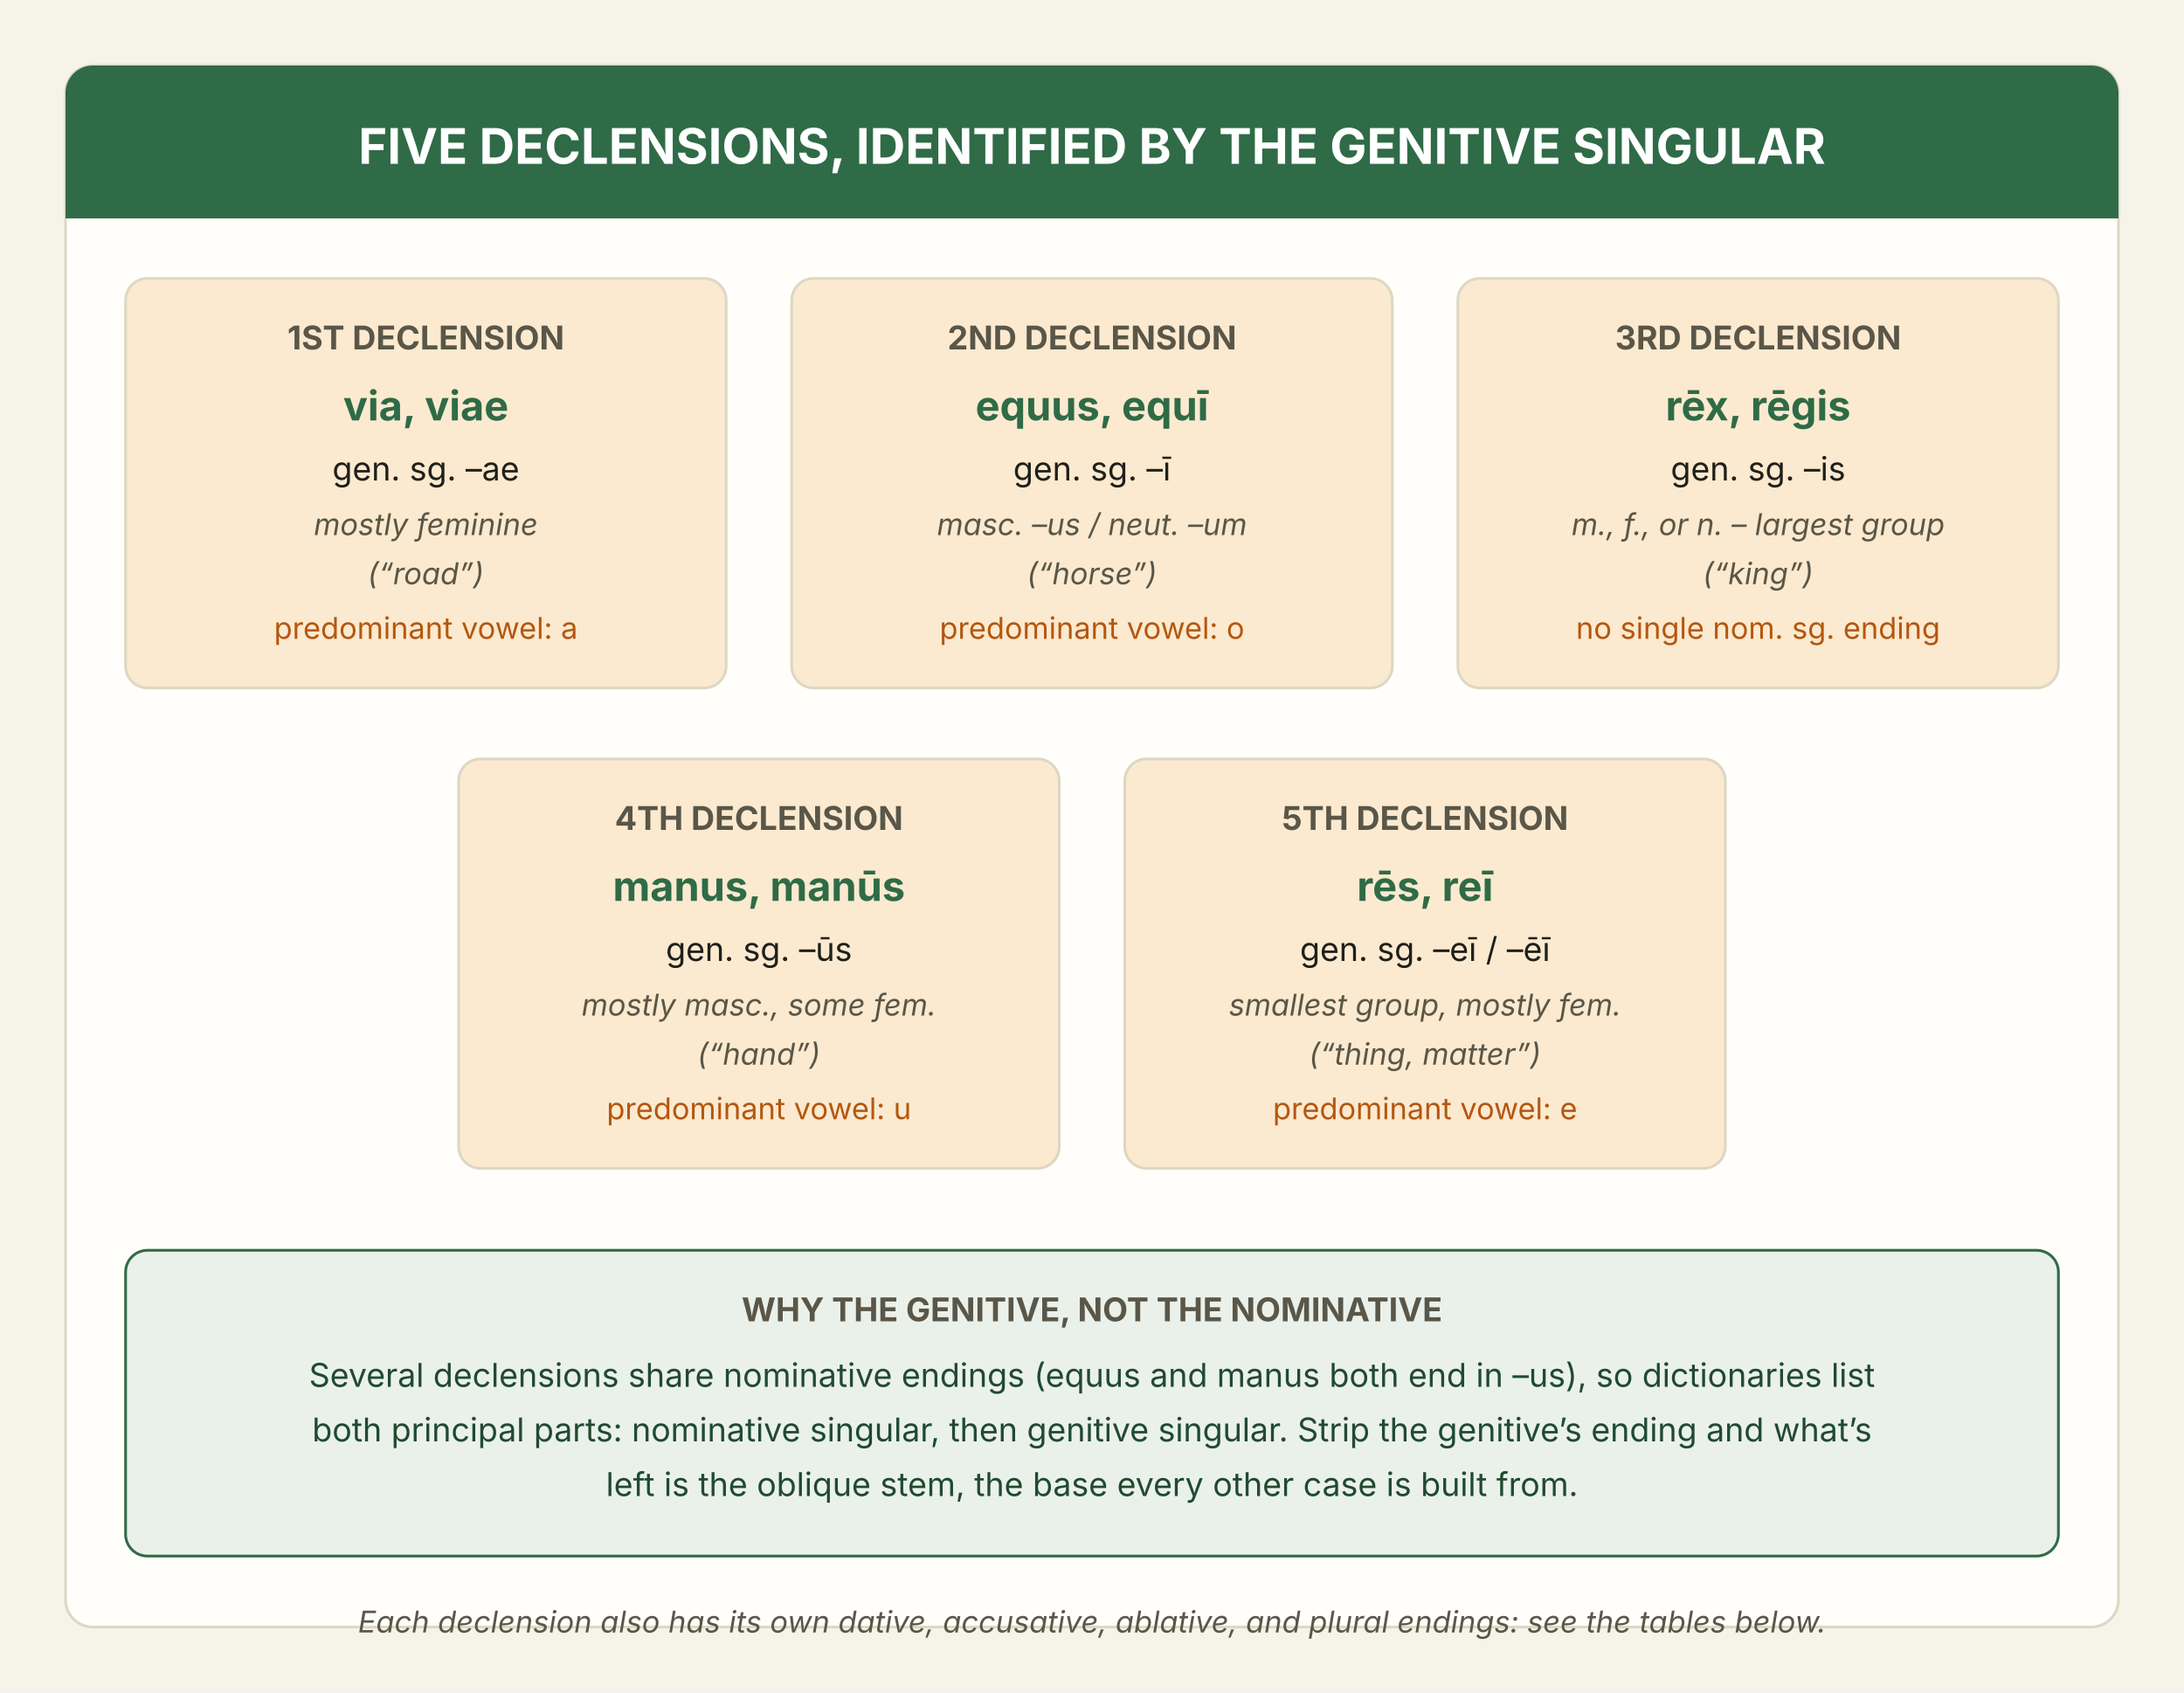
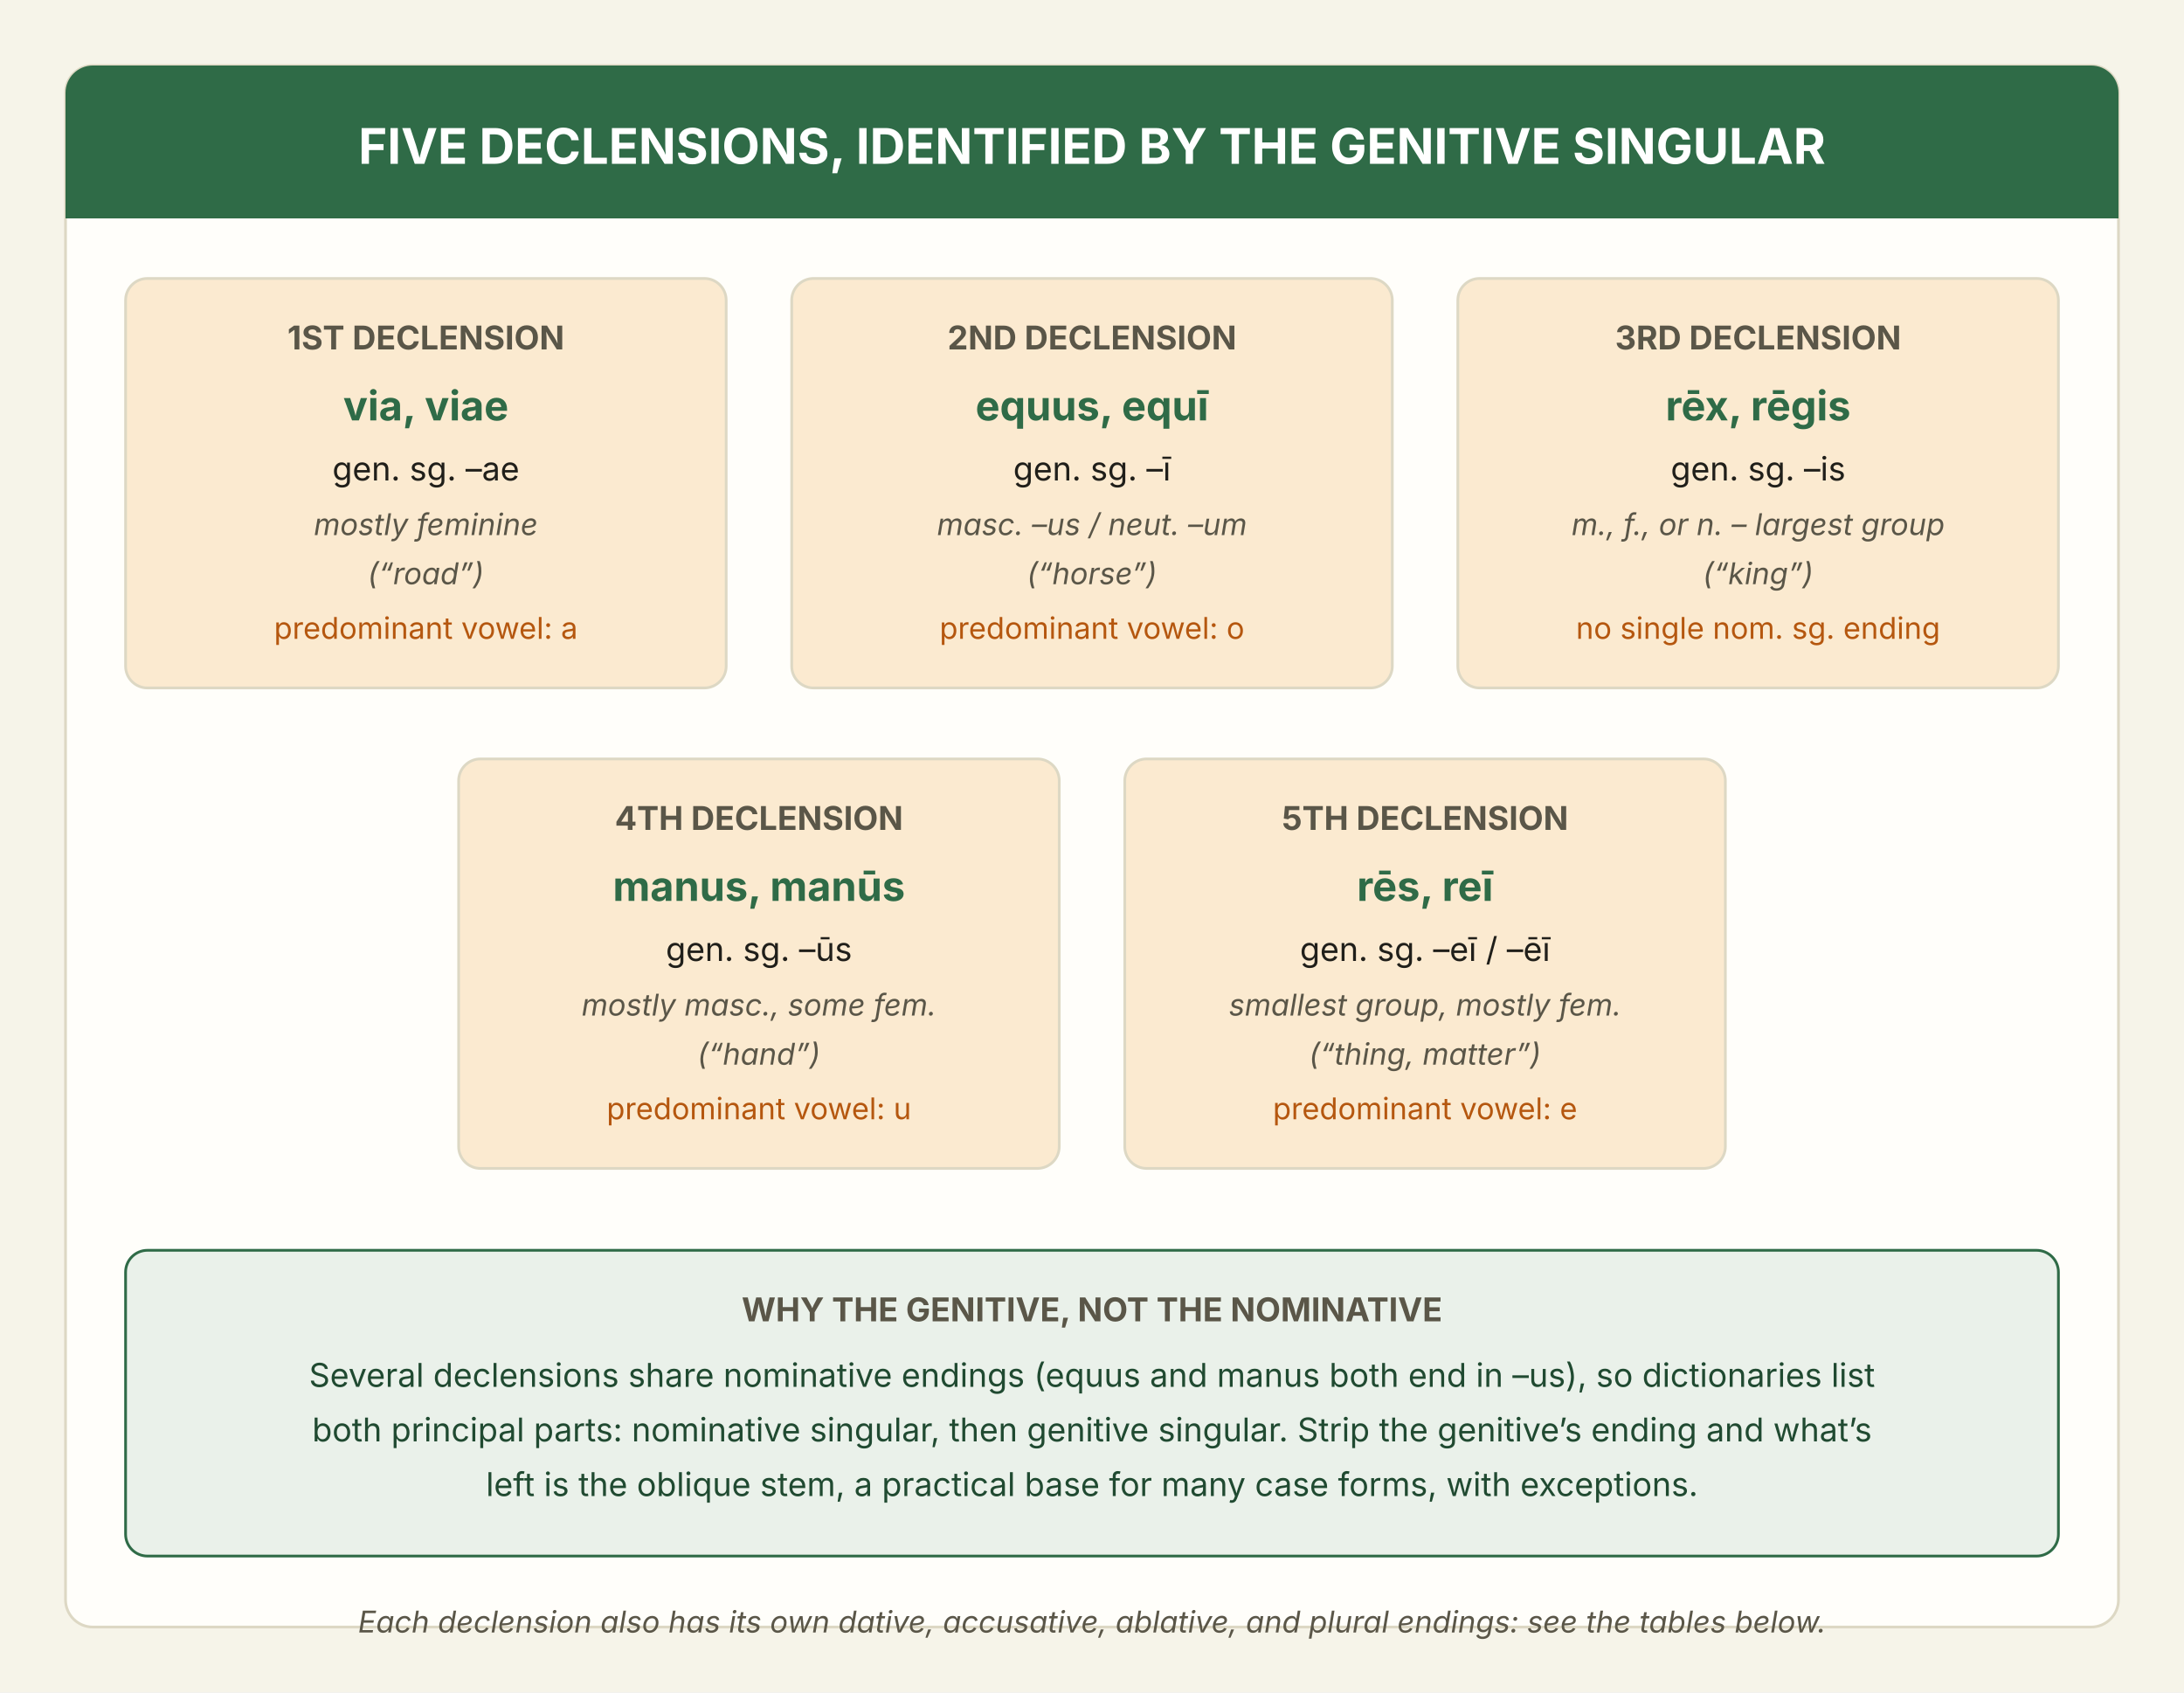
<svg xmlns="http://www.w3.org/2000/svg" viewBox="0 0 800 620" font-family="system-ui, -apple-system, sans-serif">
  <rect width="800" height="620" fill="#f6f4e9" />
  <rect x="24" y="24" width="752" height="572" rx="10" fill="#fffefa" stroke="#ddd8c4" />
  <rect x="24" y="24" width="752" height="56" rx="10" fill="#2f6b47" />
  <rect x="24" y="60" width="752" height="20" fill="#2f6b47" />
  <text x="400" y="60" text-anchor="middle" fill="#ffffff" font-size="18" font-weight="700">FIVE DECLENSIONS, IDENTIFIED BY THE GENITIVE SINGULAR</text>
  <rect x="46" y="102" width="220" height="150" rx="8" fill="#fbead0" stroke="#ddd8c4" />
  <rect x="290" y="102" width="220" height="150" rx="8" fill="#fbead0" stroke="#ddd8c4" />
  <rect x="534" y="102" width="220" height="150" rx="8" fill="#fbead0" stroke="#ddd8c4" />
  <text x="156" y="128" text-anchor="middle" fill="#5a5648" font-size="12" font-weight="700">1ST DECLENSION</text>
  <text x="156" y="154" text-anchor="middle" fill="#2f6b47" font-size="15" font-weight="700">via, viae</text>
  <text x="156" y="176" text-anchor="middle" fill="#201f1a" font-size="12">gen. sg. –ae</text>
  <text x="156" y="196" text-anchor="middle" fill="#5a5648" font-size="11" font-style="italic">mostly feminine</text>
  <text x="156" y="214" text-anchor="middle" fill="#5a5648" font-size="11" font-style="italic">(“road”)</text>
  <text x="156" y="234" text-anchor="middle" fill="#b5570f" font-size="11">predominant vowel: a</text>
  <text x="400" y="128" text-anchor="middle" fill="#5a5648" font-size="12" font-weight="700">2ND DECLENSION</text>
  <text x="400" y="154" text-anchor="middle" fill="#2f6b47" font-size="15" font-weight="700">equus, equī</text>
  <text x="400" y="176" text-anchor="middle" fill="#201f1a" font-size="12">gen. sg. –ī</text>
  <text x="400" y="196" text-anchor="middle" fill="#5a5648" font-size="11" font-style="italic">masc. –us / neut. –um</text>
  <text x="400" y="214" text-anchor="middle" fill="#5a5648" font-size="11" font-style="italic">(“horse”)</text>
  <text x="400" y="234" text-anchor="middle" fill="#b5570f" font-size="11">predominant vowel: o</text>
  <text x="644" y="128" text-anchor="middle" fill="#5a5648" font-size="12" font-weight="700">3RD DECLENSION</text>
  <text x="644" y="154" text-anchor="middle" fill="#2f6b47" font-size="15" font-weight="700">rēx, rēgis</text>
  <text x="644" y="176" text-anchor="middle" fill="#201f1a" font-size="12">gen. sg. –is</text>
  <text x="644" y="196" text-anchor="middle" fill="#5a5648" font-size="11" font-style="italic">m., f., or n. – largest group</text>
  <text x="644" y="214" text-anchor="middle" fill="#5a5648" font-size="11" font-style="italic">(“king”)</text>
  <text x="644" y="234" text-anchor="middle" fill="#b5570f" font-size="11">no single nom. sg. ending</text>
  <rect x="168" y="278" width="220" height="150" rx="8" fill="#fbead0" stroke="#ddd8c4" />
  <rect x="412" y="278" width="220" height="150" rx="8" fill="#fbead0" stroke="#ddd8c4" />
  <text x="278" y="304" text-anchor="middle" fill="#5a5648" font-size="12" font-weight="700">4TH DECLENSION</text>
  <text x="278" y="330" text-anchor="middle" fill="#2f6b47" font-size="15" font-weight="700">manus, manūs</text>
  <text x="278" y="352" text-anchor="middle" fill="#201f1a" font-size="12">gen. sg. –ūs</text>
  <text x="278" y="372" text-anchor="middle" fill="#5a5648" font-size="11" font-style="italic">mostly masc., some fem.</text>
  <text x="278" y="390" text-anchor="middle" fill="#5a5648" font-size="11" font-style="italic">(“hand”)</text>
  <text x="278" y="410" text-anchor="middle" fill="#b5570f" font-size="11">predominant vowel: u</text>
  <text x="522" y="304" text-anchor="middle" fill="#5a5648" font-size="12" font-weight="700">5TH DECLENSION</text>
  <text x="522" y="330" text-anchor="middle" fill="#2f6b47" font-size="15" font-weight="700">rēs, reī</text>
  <text x="522" y="352" text-anchor="middle" fill="#201f1a" font-size="12">gen. sg. –eī / –ēī</text>
  <text x="522" y="372" text-anchor="middle" fill="#5a5648" font-size="11" font-style="italic">smallest group, mostly fem.</text>
  <text x="522" y="390" text-anchor="middle" fill="#5a5648" font-size="11" font-style="italic">(“thing, matter”)</text>
  <text x="522" y="410" text-anchor="middle" fill="#b5570f" font-size="11">predominant vowel: e</text>
  <rect x="46" y="458" width="708" height="112" rx="8" fill="#eaf1ea" stroke="#2f6b47" />
  <text x="400" y="484" text-anchor="middle" fill="#5a5648" font-size="12" font-weight="700">WHY THE GENITIVE, NOT THE NOMINATIVE</text>
  <text x="400" y="508" text-anchor="middle" fill="#204a31" font-size="12">Several declensions share nominative endings (equus and manus both end in –us), so dictionaries list</text>
  <text x="400" y="528" text-anchor="middle" fill="#204a31" font-size="12">both principal parts: nominative singular, then genitive singular. Strip the genitive’s ending and what’s</text>
-   <text x="400" y="548" text-anchor="middle" fill="#204a31" font-size="12">left is the oblique stem, the base every other case is built from.</text>
+   <text x="400" y="548" text-anchor="middle" fill="#204a31" font-size="12">left is the oblique stem, a practical base for many case forms, with exceptions.</text>
  <text x="400" y="598" text-anchor="middle" fill="#5a5648" font-size="11" font-style="italic">Each declension also has its own dative, accusative, ablative, and plural endings: see the tables below.</text>
</svg>
